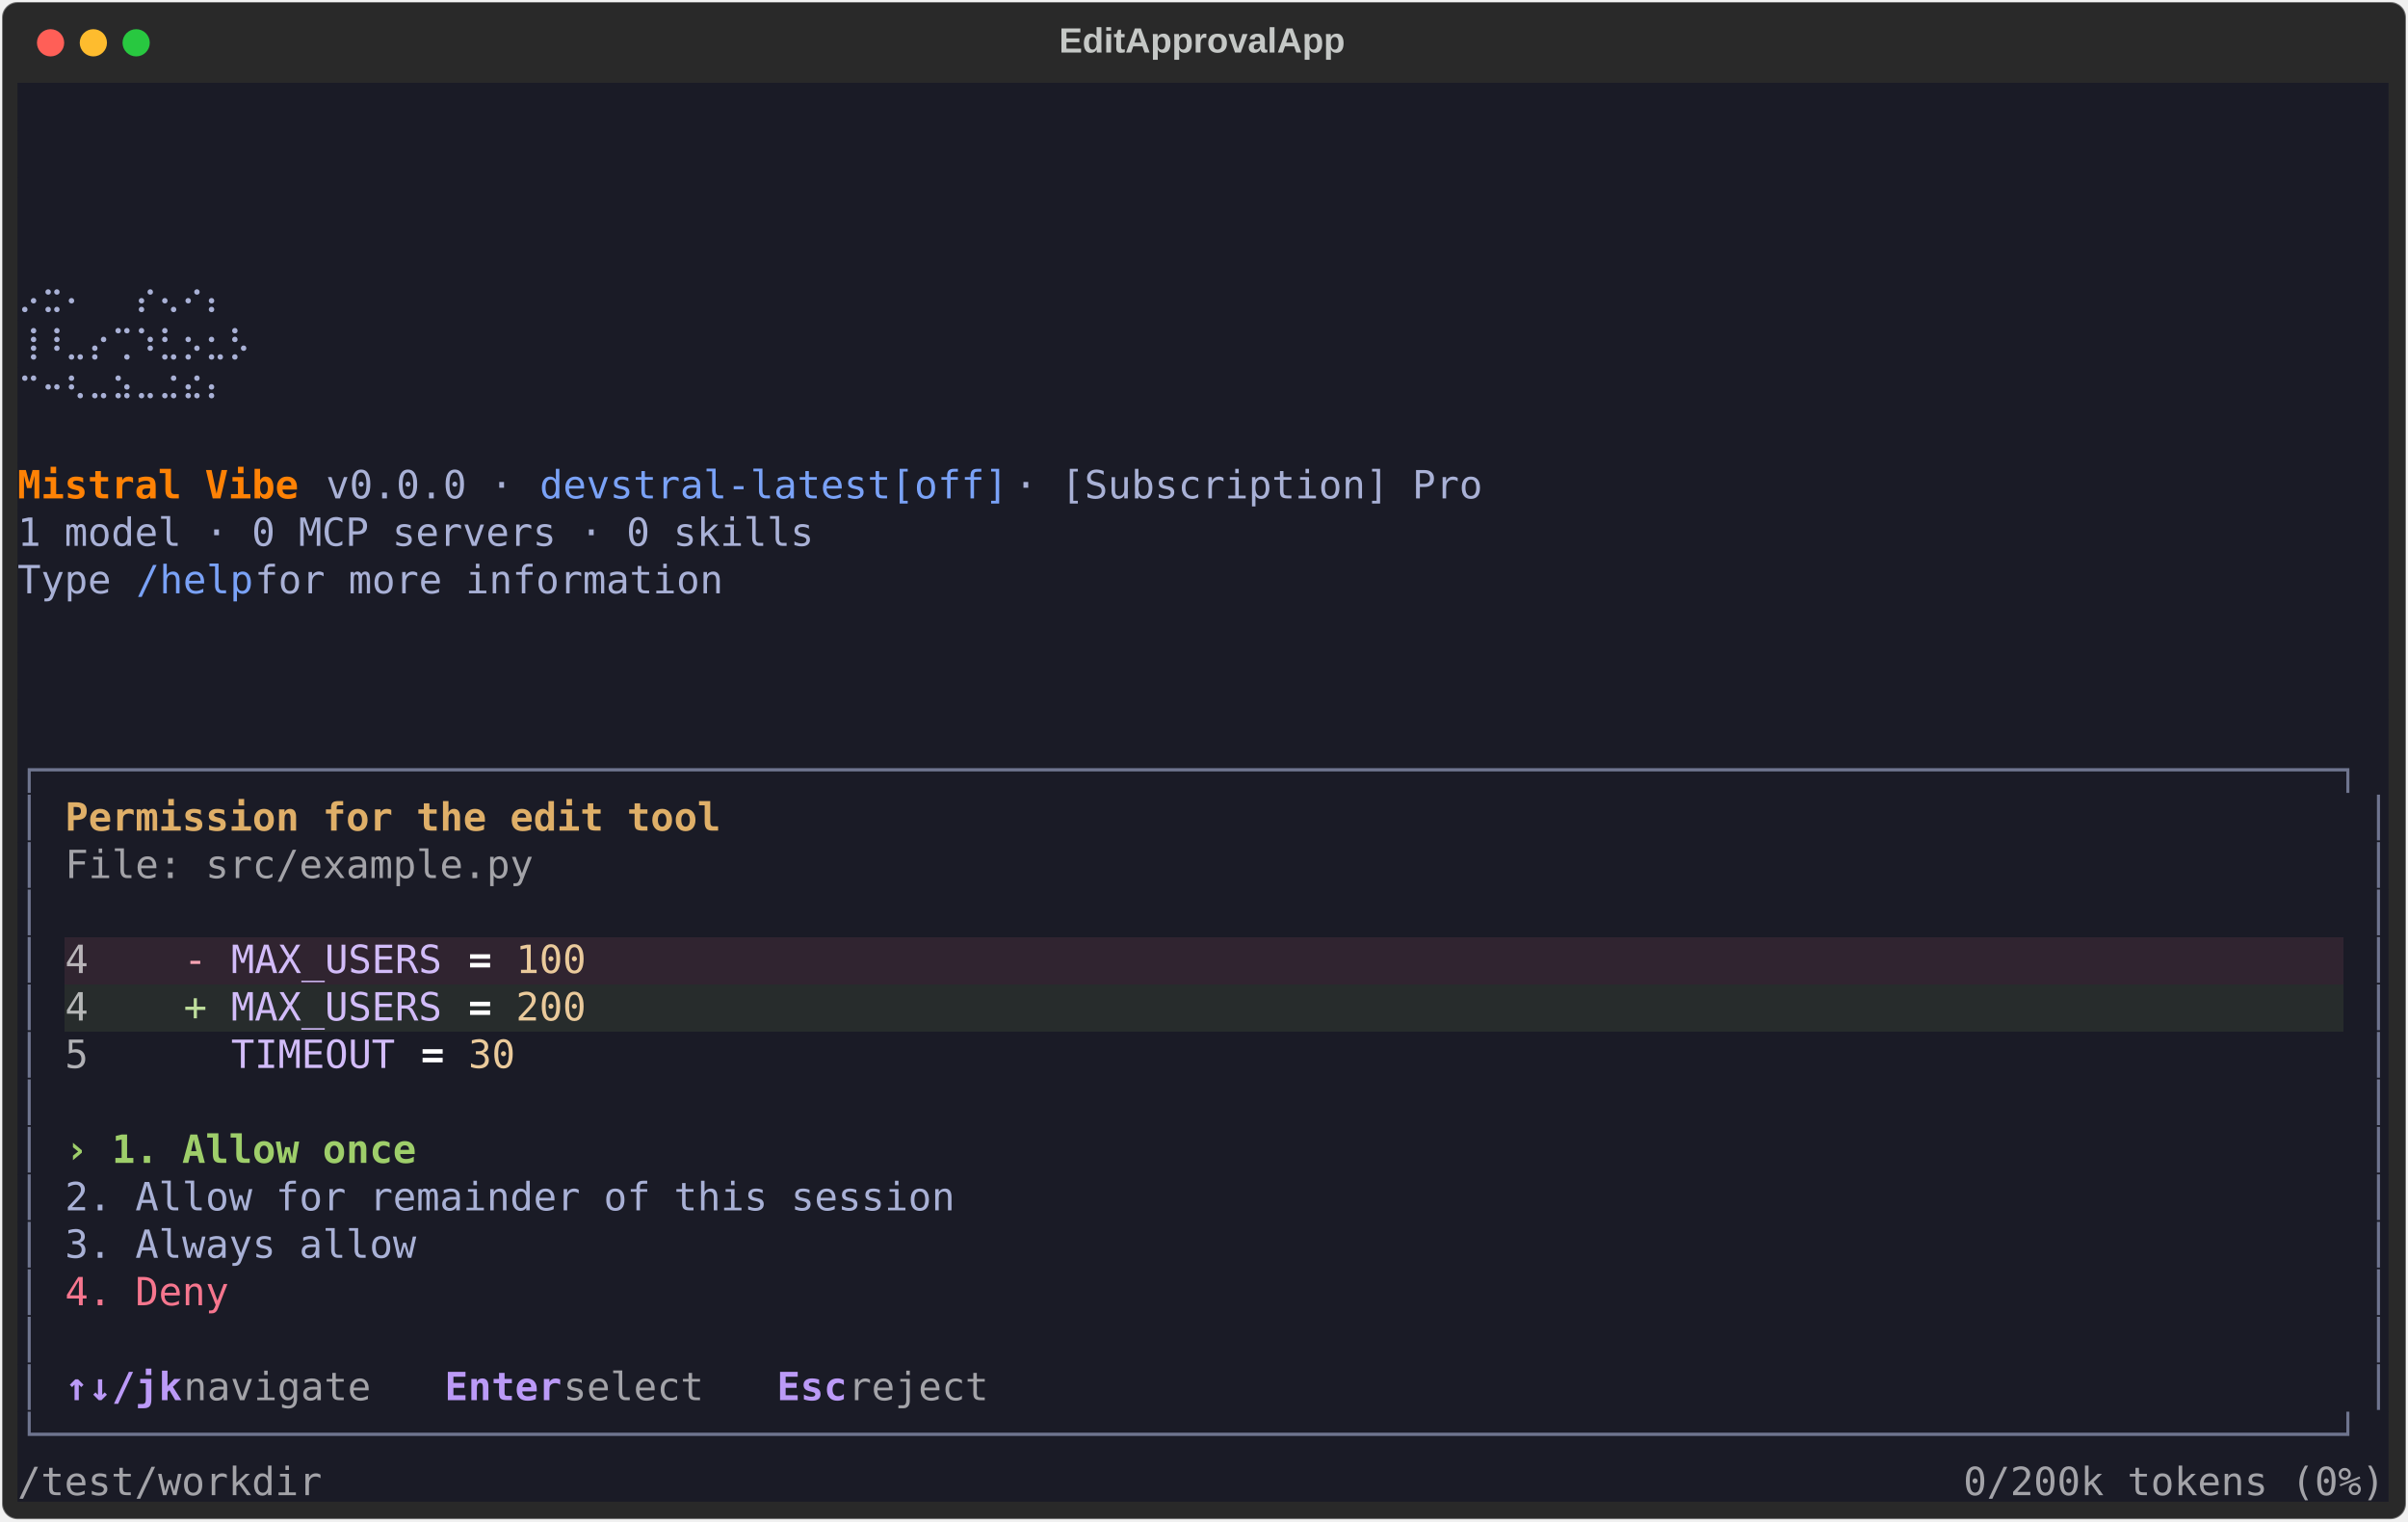
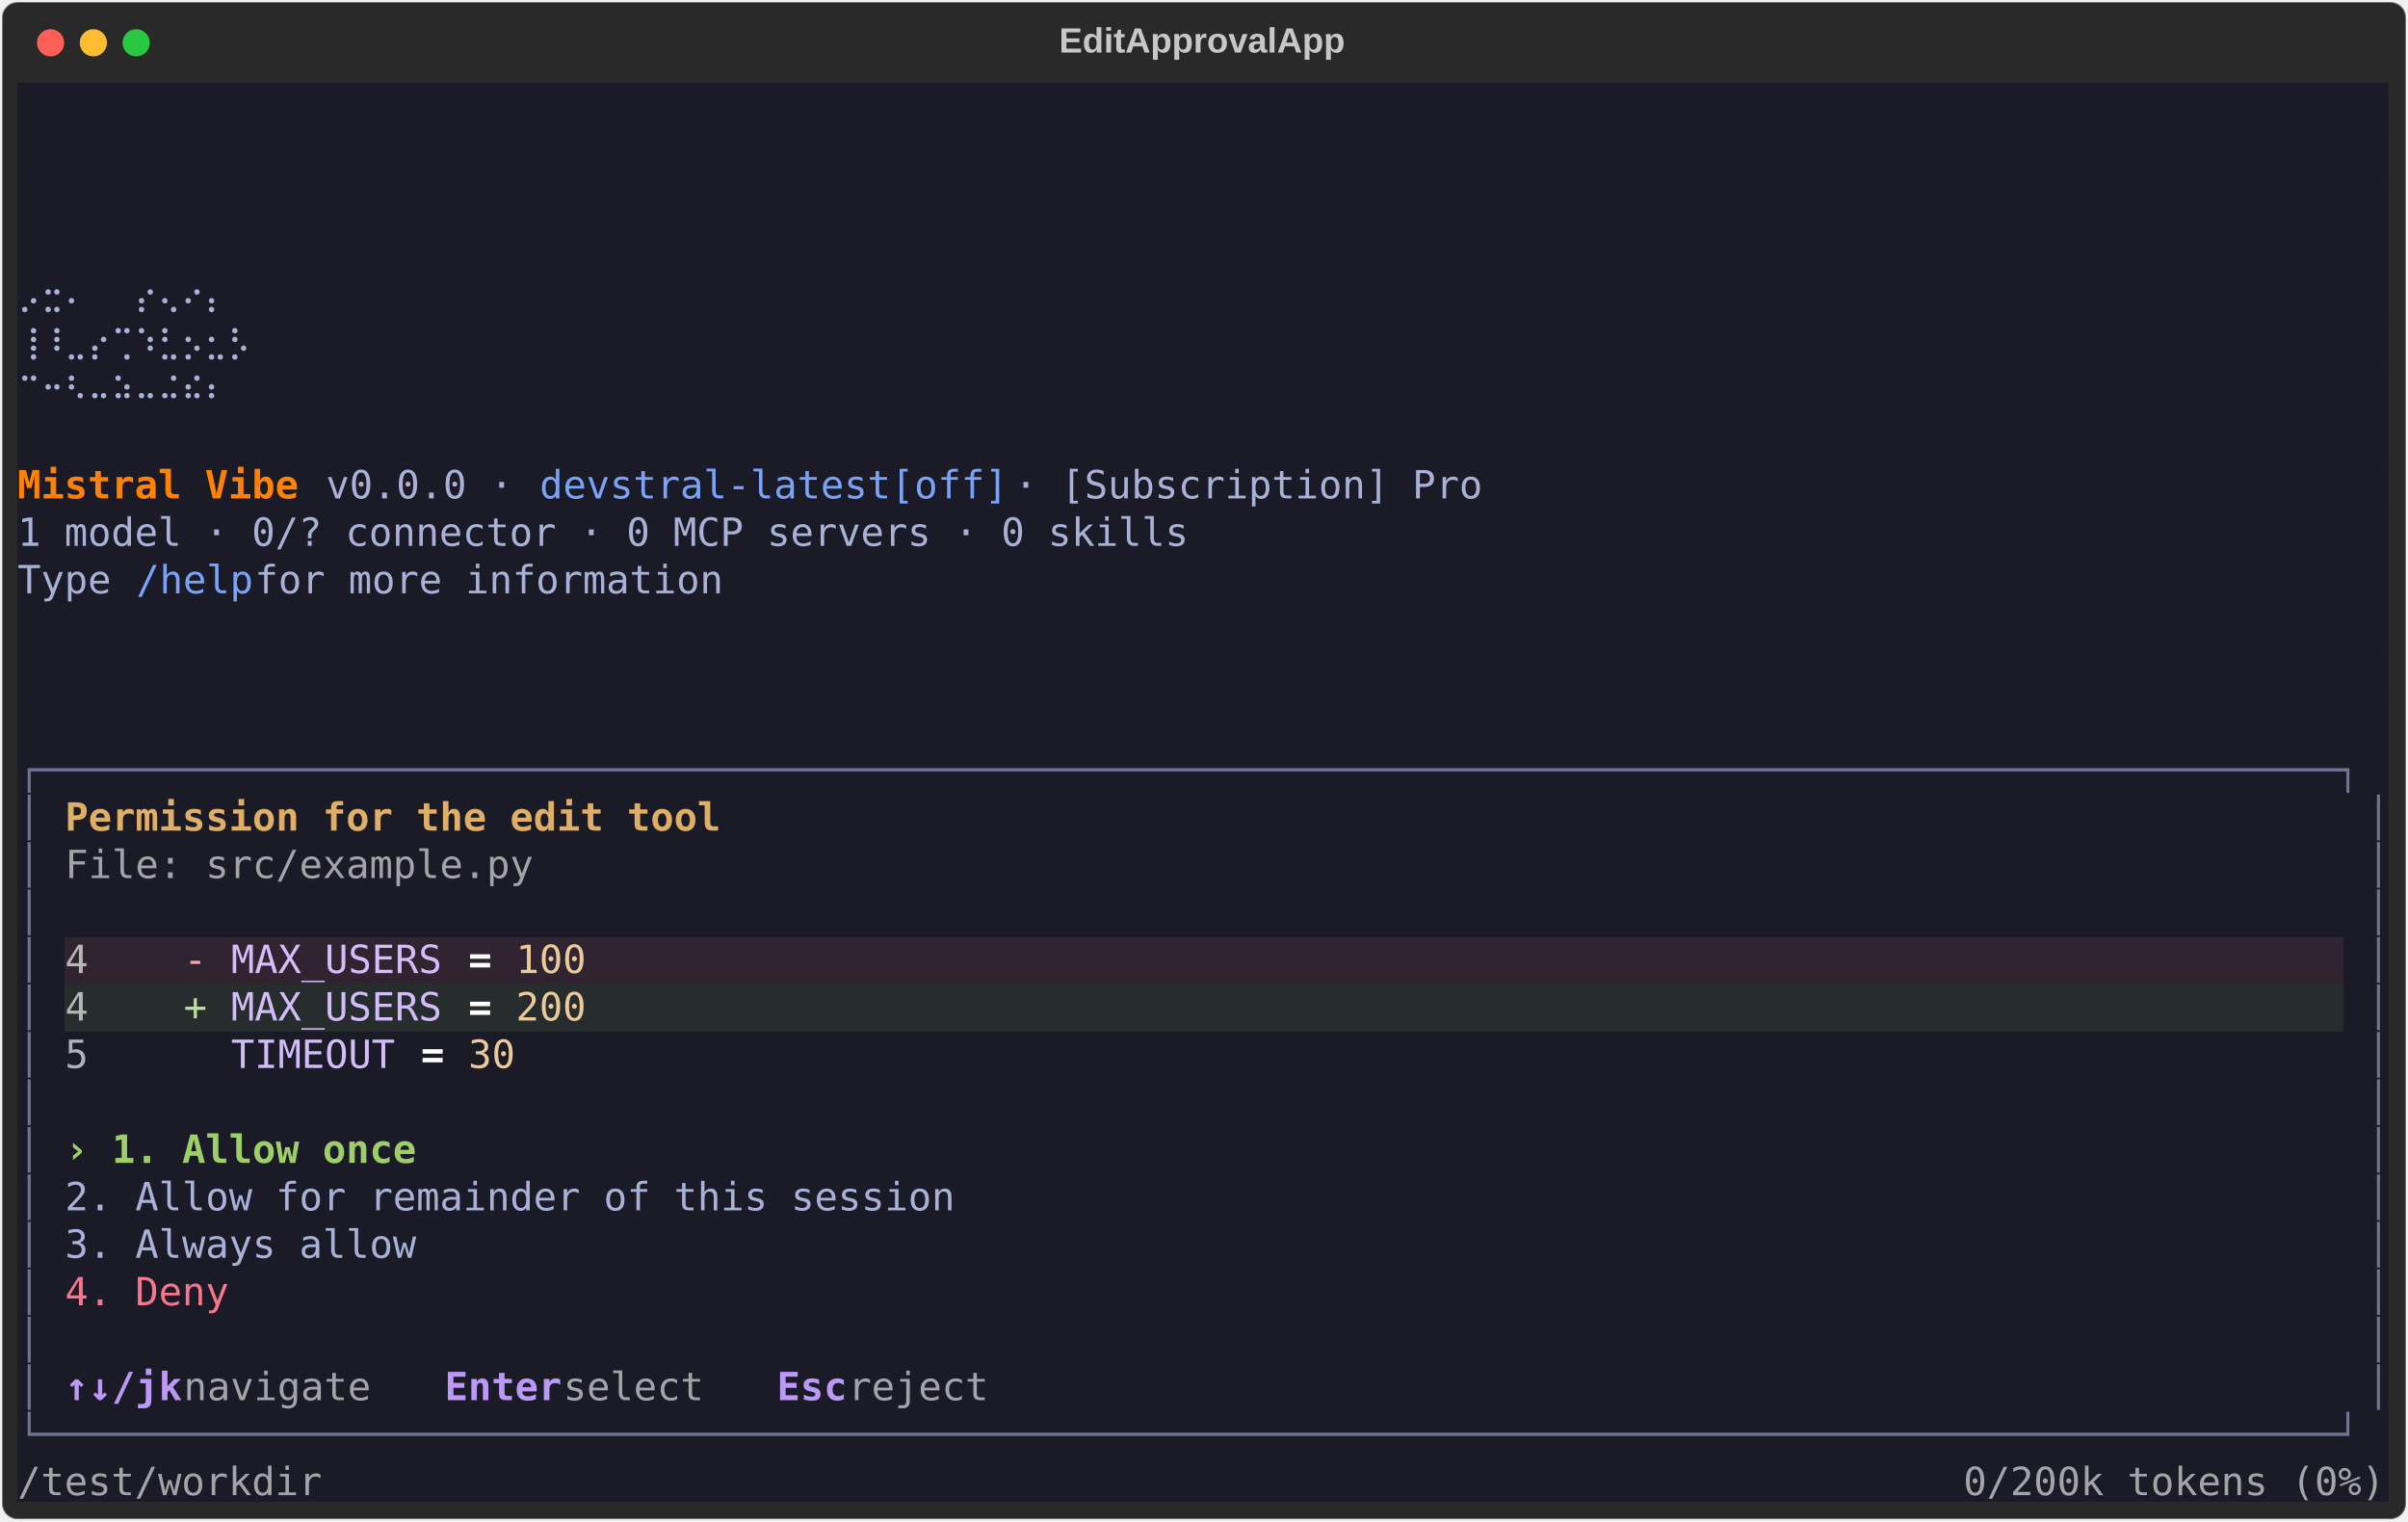
<svg xmlns="http://www.w3.org/2000/svg" class="rich-terminal" viewBox="0 0 1238 782.0">
  <style>

    @font-face {
        font-family: "Fira Code";
        src: local("FiraCode-Regular"),
                url("https://cdnjs.cloudflare.com/ajax/libs/firacode/6.2.0/woff2/FiraCode-Regular.woff2") format("woff2"),
                url("https://cdnjs.cloudflare.com/ajax/libs/firacode/6.2.0/woff/FiraCode-Regular.woff") format("woff");
        font-style: normal;
        font-weight: 400;
    }
    @font-face {
        font-family: "Fira Code";
        src: local("FiraCode-Bold"),
                url("https://cdnjs.cloudflare.com/ajax/libs/firacode/6.2.0/woff2/FiraCode-Bold.woff2") format("woff2"),
                url("https://cdnjs.cloudflare.com/ajax/libs/firacode/6.2.0/woff/FiraCode-Bold.woff") format("woff");
        font-style: bold;
        font-weight: 700;
    }

    .terminal-matrix {
        font-family: Fira Code, monospace;
        font-size: 20px;
        line-height: 24.4px;
        font-variant-east-asian: full-width;
    }

    .terminal-title {
        font-size: 18px;
        font-weight: bold;
        font-family: arial;
    }

    .terminal-r1 { fill: #c5c8c6 }
.terminal-r2 { fill: #a9b1d6 }
.terminal-r3 { fill: #ff8205;font-weight: bold }
.terminal-r4 { fill: #1a1b26 }
.terminal-r5 { fill: #7aa2f7 }
.terminal-r6 { fill: #6f758f }
.terminal-r7 { fill: #dfaf68;font-weight: bold }
.terminal-r8 { fill: #a3a3a8 }
.terminal-r9 { fill: #b8b4b8 }
.terminal-r10 { fill: #f9a4b4 }
.terminal-r11 { fill: #d2bcf9 }
.terminal-r12 { fill: #ffffff }
.terminal-r13 { fill: #ffffff;font-weight: bold }
.terminal-r14 { fill: #eaca9b }
.terminal-r15 { fill: #b5b7b7 }
.terminal-r16 { fill: #bede9c }
.terminal-r17 { fill: #b1b1b5 }
.terminal-r18 { fill: #9ece6a;font-weight: bold }
.terminal-r19 { fill: #f6768e }
.terminal-r20 { fill: #bb9af7;font-weight: bold }
    </style>
  <defs>
    <clipPath id="terminal-clip-terminal">
      <rect x="0" y="0" width="1219.0" height="731.0" />
    </clipPath>
    <clipPath id="terminal-line-0">
      <rect x="0" y="1.5" width="1220" height="24.65" />
    </clipPath>
    <clipPath id="terminal-line-1">
      <rect x="0" y="25.9" width="1220" height="24.65" />
    </clipPath>
    <clipPath id="terminal-line-2">
      <rect x="0" y="50.3" width="1220" height="24.65" />
    </clipPath>
    <clipPath id="terminal-line-3">
      <rect x="0" y="74.7" width="1220" height="24.65" />
    </clipPath>
    <clipPath id="terminal-line-4">
      <rect x="0" y="99.1" width="1220" height="24.65" />
    </clipPath>
    <clipPath id="terminal-line-5">
      <rect x="0" y="123.5" width="1220" height="24.65" />
    </clipPath>
    <clipPath id="terminal-line-6">
      <rect x="0" y="147.9" width="1220" height="24.65" />
    </clipPath>
    <clipPath id="terminal-line-7">
      <rect x="0" y="172.3" width="1220" height="24.65" />
    </clipPath>
    <clipPath id="terminal-line-8">
      <rect x="0" y="196.7" width="1220" height="24.65" />
    </clipPath>
    <clipPath id="terminal-line-9">
      <rect x="0" y="221.1" width="1220" height="24.65" />
    </clipPath>
    <clipPath id="terminal-line-10">
      <rect x="0" y="245.5" width="1220" height="24.65" />
    </clipPath>
    <clipPath id="terminal-line-11">
      <rect x="0" y="269.9" width="1220" height="24.65" />
    </clipPath>
    <clipPath id="terminal-line-12">
      <rect x="0" y="294.3" width="1220" height="24.65" />
    </clipPath>
    <clipPath id="terminal-line-13">
      <rect x="0" y="318.7" width="1220" height="24.65" />
    </clipPath>
    <clipPath id="terminal-line-14">
      <rect x="0" y="343.1" width="1220" height="24.65" />
    </clipPath>
    <clipPath id="terminal-line-15">
      <rect x="0" y="367.5" width="1220" height="24.65" />
    </clipPath>
    <clipPath id="terminal-line-16">
      <rect x="0" y="391.9" width="1220" height="24.65" />
    </clipPath>
    <clipPath id="terminal-line-17">
      <rect x="0" y="416.3" width="1220" height="24.65" />
    </clipPath>
    <clipPath id="terminal-line-18">
      <rect x="0" y="440.7" width="1220" height="24.65" />
    </clipPath>
    <clipPath id="terminal-line-19">
      <rect x="0" y="465.1" width="1220" height="24.65" />
    </clipPath>
    <clipPath id="terminal-line-20">
      <rect x="0" y="489.5" width="1220" height="24.65" />
    </clipPath>
    <clipPath id="terminal-line-21">
      <rect x="0" y="513.9" width="1220" height="24.65" />
    </clipPath>
    <clipPath id="terminal-line-22">
      <rect x="0" y="538.3" width="1220" height="24.65" />
    </clipPath>
    <clipPath id="terminal-line-23">
      <rect x="0" y="562.7" width="1220" height="24.65" />
    </clipPath>
    <clipPath id="terminal-line-24">
      <rect x="0" y="587.1" width="1220" height="24.65" />
    </clipPath>
    <clipPath id="terminal-line-25">
      <rect x="0" y="611.5" width="1220" height="24.65" />
    </clipPath>
    <clipPath id="terminal-line-26">
      <rect x="0" y="635.9" width="1220" height="24.65" />
    </clipPath>
    <clipPath id="terminal-line-27">
      <rect x="0" y="660.3" width="1220" height="24.65" />
    </clipPath>
    <clipPath id="terminal-line-28">
      <rect x="0" y="684.7" width="1220" height="24.65" />
    </clipPath>
  </defs>
  <rect fill="#292929" stroke="rgba(255,255,255,0.35)" stroke-width="1" x="1" y="1" width="1236" height="780" rx="8" />
  <text class="terminal-title" fill="#c5c8c6" text-anchor="middle" x="618" y="27">EditApprovalApp</text>
  <g transform="translate(26,22)">
    <circle cx="0" cy="0" r="7" fill="#ff5f57" />
    <circle cx="22" cy="0" r="7" fill="#febc2e" />
    <circle cx="44" cy="0" r="7" fill="#28c840" />
  </g>
  <g transform="translate(9, 41)" clip-path="url(#terminal-clip-terminal)">
    <rect fill="#1a1b26" x="0" y="1.5" width="1220" height="24.65" shape-rendering="crispEdges" />
    <rect fill="#1a1b26" x="0" y="25.9" width="1220" height="24.65" shape-rendering="crispEdges" />
    <rect fill="#1a1b26" x="0" y="50.3" width="1220" height="24.65" shape-rendering="crispEdges" />
    <rect fill="#1a1b26" x="0" y="74.7" width="1220" height="24.65" shape-rendering="crispEdges" />
    <rect fill="#1a1b26" x="0" y="99.1" width="134.2" height="24.65" shape-rendering="crispEdges" />
    <rect fill="#1a1b26" x="134.2" y="99.1" width="646.6" height="24.65" shape-rendering="crispEdges" />
    <rect fill="#1a1b26" x="780.8" y="99.1" width="439.2" height="24.65" shape-rendering="crispEdges" />
    <rect fill="#1a1b26" x="0" y="123.5" width="134.2" height="24.65" shape-rendering="crispEdges" />
    <rect fill="#1a1b26" x="134.2" y="123.5" width="646.6" height="24.65" shape-rendering="crispEdges" />
    <rect fill="#1a1b26" x="780.8" y="123.5" width="439.2" height="24.65" shape-rendering="crispEdges" />
    <rect fill="#1a1b26" x="0" y="147.9" width="134.2" height="24.65" shape-rendering="crispEdges" />
    <rect fill="#1a1b26" x="134.2" y="147.9" width="646.6" height="24.65" shape-rendering="crispEdges" />
    <rect fill="#1a1b26" x="780.8" y="147.9" width="439.2" height="24.65" shape-rendering="crispEdges" />
    <rect fill="#1a1b26" x="0" y="172.3" width="780.8" height="24.65" shape-rendering="crispEdges" />
    <rect fill="#1a1b26" x="780.8" y="172.3" width="439.2" height="24.65" shape-rendering="crispEdges" />
    <rect fill="#1a1b26" x="0" y="196.7" width="146.4" height="24.65" shape-rendering="crispEdges" />
    <rect fill="#1a1b26" x="146.4" y="196.7" width="12.2" height="24.65" shape-rendering="crispEdges" />
    <rect fill="#1a1b26" x="158.6" y="196.7" width="109.8" height="24.65" shape-rendering="crispEdges" />
    <rect fill="#1a1b26" x="268.4" y="196.7" width="244" height="24.65" shape-rendering="crispEdges" />
    <rect fill="#1a1b26" x="512.4" y="196.7" width="256.2" height="24.65" shape-rendering="crispEdges" />
    <rect fill="#1a1b26" x="768.6" y="196.7" width="12.2" height="24.65" shape-rendering="crispEdges" />
    <rect fill="#1a1b26" x="780.8" y="196.7" width="439.2" height="24.65" shape-rendering="crispEdges" />
-     <rect fill="#1a1b26" x="0" y="221.1" width="414.8" height="24.65" shape-rendering="crispEdges" />
-     <rect fill="#1a1b26" x="414.8" y="221.1" width="366" height="24.65" shape-rendering="crispEdges" />
+     <rect fill="#1a1b26" x="0" y="221.1" width="610" height="24.65" shape-rendering="crispEdges" />
+     <rect fill="#1a1b26" x="610" y="221.1" width="170.8" height="24.65" shape-rendering="crispEdges" />
    <rect fill="#1a1b26" x="780.8" y="221.1" width="439.2" height="24.65" shape-rendering="crispEdges" />
    <rect fill="#1a1b26" x="0" y="245.5" width="61" height="24.65" shape-rendering="crispEdges" />
    <rect fill="#1a1b26" x="61" y="245.5" width="61" height="24.65" shape-rendering="crispEdges" />
    <rect fill="#1a1b26" x="122" y="245.5" width="256.2" height="24.65" shape-rendering="crispEdges" />
    <rect fill="#1a1b26" x="378.2" y="245.5" width="402.6" height="24.65" shape-rendering="crispEdges" />
    <rect fill="#1a1b26" x="780.8" y="245.5" width="439.2" height="24.65" shape-rendering="crispEdges" />
    <rect fill="#1a1b26" x="0" y="269.9" width="1220" height="24.65" shape-rendering="crispEdges" />
    <rect fill="#1a1b26" x="0" y="294.3" width="1220" height="24.65" shape-rendering="crispEdges" />
    <rect fill="#1a1b26" x="0" y="318.7" width="0" height="24.65" shape-rendering="crispEdges" />
    <rect fill="#1a1b26" x="0" y="318.7" width="1220" height="24.65" shape-rendering="crispEdges" />
    <rect fill="#1a1b26" x="0" y="343.1" width="1220" height="24.65" shape-rendering="crispEdges" />
    <rect fill="#1a1b26" x="0" y="367.5" width="12.2" height="24.65" shape-rendering="crispEdges" />
    <rect fill="#1a1b26" x="12.2" y="367.5" width="12.2" height="24.65" shape-rendering="crispEdges" />
    <rect fill="#1a1b26" x="24.4" y="367.5" width="341.6" height="24.65" shape-rendering="crispEdges" />
    <rect fill="#1a1b26" x="366" y="367.5" width="841.8" height="24.65" shape-rendering="crispEdges" />
    <rect fill="#1a1b26" x="1207.8" y="367.5" width="12.2" height="24.65" shape-rendering="crispEdges" />
    <rect fill="#1a1b26" x="0" y="391.9" width="12.2" height="24.65" shape-rendering="crispEdges" />
    <rect fill="#1a1b26" x="12.2" y="391.9" width="12.2" height="24.65" shape-rendering="crispEdges" />
    <rect fill="#1a1b26" x="24.4" y="391.9" width="244" height="24.65" shape-rendering="crispEdges" />
    <rect fill="#1a1b26" x="268.4" y="391.9" width="939.4" height="24.65" shape-rendering="crispEdges" />
    <rect fill="#1a1b26" x="1207.8" y="391.9" width="12.2" height="24.65" shape-rendering="crispEdges" />
    <rect fill="#1a1b26" x="0" y="416.3" width="12.2" height="24.65" shape-rendering="crispEdges" />
    <rect fill="#1a1b26" x="12.2" y="416.3" width="12.2" height="24.65" shape-rendering="crispEdges" />
    <rect fill="#1a1b26" x="24.4" y="416.3" width="0" height="24.65" shape-rendering="crispEdges" />
    <rect fill="#1a1b26" x="24.4" y="416.3" width="1183.4" height="24.65" shape-rendering="crispEdges" />
    <rect fill="#1a1b26" x="1207.8" y="416.3" width="12.2" height="24.65" shape-rendering="crispEdges" />
    <rect fill="#1a1b26" x="0" y="440.7" width="12.2" height="24.65" shape-rendering="crispEdges" />
    <rect fill="#1a1b26" x="12.2" y="440.7" width="12.2" height="24.65" shape-rendering="crispEdges" />
    <rect fill="#302430" x="24.4" y="440.7" width="61" height="24.65" shape-rendering="crispEdges" />
    <rect fill="#302430" x="85.4" y="440.7" width="24.4" height="24.65" shape-rendering="crispEdges" />
    <rect fill="#302430" x="109.8" y="440.7" width="109.8" height="24.65" shape-rendering="crispEdges" />
    <rect fill="#302430" x="219.6" y="440.7" width="12.2" height="24.65" shape-rendering="crispEdges" />
    <rect fill="#302430" x="231.8" y="440.7" width="12.2" height="24.65" shape-rendering="crispEdges" />
    <rect fill="#302430" x="244" y="440.7" width="12.2" height="24.65" shape-rendering="crispEdges" />
    <rect fill="#302430" x="256.2" y="440.7" width="36.6" height="24.65" shape-rendering="crispEdges" />
    <rect fill="#302430" x="292.8" y="440.7" width="902.8" height="24.65" shape-rendering="crispEdges" />
    <rect fill="#1a1b26" x="1195.6" y="440.7" width="12.2" height="24.65" shape-rendering="crispEdges" />
    <rect fill="#1a1b26" x="1207.8" y="440.7" width="12.2" height="24.65" shape-rendering="crispEdges" />
    <rect fill="#1a1b26" x="0" y="465.1" width="12.2" height="24.65" shape-rendering="crispEdges" />
    <rect fill="#1a1b26" x="12.2" y="465.1" width="12.2" height="24.65" shape-rendering="crispEdges" />
    <rect fill="#272c2c" x="24.4" y="465.1" width="61" height="24.65" shape-rendering="crispEdges" />
    <rect fill="#272c2c" x="85.4" y="465.1" width="24.4" height="24.65" shape-rendering="crispEdges" />
    <rect fill="#272c2c" x="109.8" y="465.1" width="109.8" height="24.65" shape-rendering="crispEdges" />
    <rect fill="#272c2c" x="219.6" y="465.1" width="12.2" height="24.65" shape-rendering="crispEdges" />
    <rect fill="#272c2c" x="231.8" y="465.1" width="12.2" height="24.65" shape-rendering="crispEdges" />
    <rect fill="#272c2c" x="244" y="465.1" width="12.2" height="24.65" shape-rendering="crispEdges" />
    <rect fill="#272c2c" x="256.2" y="465.1" width="36.6" height="24.65" shape-rendering="crispEdges" />
    <rect fill="#272c2c" x="292.8" y="465.1" width="902.8" height="24.65" shape-rendering="crispEdges" />
    <rect fill="#1a1b26" x="1195.6" y="465.1" width="12.2" height="24.65" shape-rendering="crispEdges" />
    <rect fill="#1a1b26" x="1207.8" y="465.1" width="12.2" height="24.65" shape-rendering="crispEdges" />
    <rect fill="#1a1b26" x="0" y="489.5" width="12.2" height="24.65" shape-rendering="crispEdges" />
    <rect fill="#1a1b26" x="12.2" y="489.5" width="12.2" height="24.65" shape-rendering="crispEdges" />
    <rect fill="#1a1b26" x="24.4" y="489.5" width="61" height="24.65" shape-rendering="crispEdges" />
    <rect fill="#1a1b26" x="85.4" y="489.5" width="24.4" height="24.65" shape-rendering="crispEdges" />
    <rect fill="#1a1b26" x="109.8" y="489.5" width="85.4" height="24.65" shape-rendering="crispEdges" />
    <rect fill="#1a1b26" x="195.2" y="489.5" width="12.2" height="24.65" shape-rendering="crispEdges" />
    <rect fill="#1a1b26" x="207.4" y="489.5" width="12.2" height="24.65" shape-rendering="crispEdges" />
    <rect fill="#1a1b26" x="219.6" y="489.5" width="12.2" height="24.65" shape-rendering="crispEdges" />
    <rect fill="#1a1b26" x="231.8" y="489.5" width="24.4" height="24.65" shape-rendering="crispEdges" />
    <rect fill="#1a1b26" x="256.2" y="489.5" width="939.4" height="24.65" shape-rendering="crispEdges" />
    <rect fill="#1a1b26" x="1195.6" y="489.5" width="12.2" height="24.65" shape-rendering="crispEdges" />
    <rect fill="#1a1b26" x="1207.8" y="489.5" width="12.2" height="24.65" shape-rendering="crispEdges" />
    <rect fill="#1a1b26" x="0" y="513.9" width="12.2" height="24.65" shape-rendering="crispEdges" />
    <rect fill="#1a1b26" x="12.2" y="513.9" width="12.2" height="24.65" shape-rendering="crispEdges" />
    <rect fill="#1a1b26" x="24.4" y="513.9" width="0" height="24.65" shape-rendering="crispEdges" />
    <rect fill="#1a1b26" x="24.4" y="513.9" width="1183.4" height="24.65" shape-rendering="crispEdges" />
    <rect fill="#1a1b26" x="1207.8" y="513.9" width="12.2" height="24.65" shape-rendering="crispEdges" />
    <rect fill="#1a1b26" x="0" y="538.3" width="12.2" height="24.65" shape-rendering="crispEdges" />
    <rect fill="#1a1b26" x="12.2" y="538.3" width="12.2" height="24.65" shape-rendering="crispEdges" />
    <rect fill="#1a1b26" x="24.4" y="538.3" width="183" height="24.65" shape-rendering="crispEdges" />
    <rect fill="#1a1b26" x="207.4" y="538.3" width="1000.4" height="24.65" shape-rendering="crispEdges" />
    <rect fill="#1a1b26" x="1207.8" y="538.3" width="12.2" height="24.65" shape-rendering="crispEdges" />
    <rect fill="#1a1b26" x="0" y="562.7" width="12.2" height="24.65" shape-rendering="crispEdges" />
    <rect fill="#1a1b26" x="12.2" y="562.7" width="12.2" height="24.65" shape-rendering="crispEdges" />
    <rect fill="#1a1b26" x="24.4" y="562.7" width="488" height="24.65" shape-rendering="crispEdges" />
    <rect fill="#1a1b26" x="512.4" y="562.7" width="695.4" height="24.65" shape-rendering="crispEdges" />
    <rect fill="#1a1b26" x="1207.8" y="562.7" width="12.2" height="24.65" shape-rendering="crispEdges" />
    <rect fill="#1a1b26" x="0" y="587.1" width="12.2" height="24.65" shape-rendering="crispEdges" />
    <rect fill="#1a1b26" x="12.2" y="587.1" width="12.2" height="24.65" shape-rendering="crispEdges" />
    <rect fill="#1a1b26" x="24.4" y="587.1" width="207.4" height="24.65" shape-rendering="crispEdges" />
    <rect fill="#1a1b26" x="231.8" y="587.1" width="976" height="24.65" shape-rendering="crispEdges" />
    <rect fill="#1a1b26" x="1207.8" y="587.1" width="12.2" height="24.65" shape-rendering="crispEdges" />
    <rect fill="#1a1b26" x="0" y="611.5" width="12.2" height="24.65" shape-rendering="crispEdges" />
    <rect fill="#1a1b26" x="12.2" y="611.5" width="12.2" height="24.65" shape-rendering="crispEdges" />
    <rect fill="#1a1b26" x="24.4" y="611.5" width="109.8" height="24.65" shape-rendering="crispEdges" />
    <rect fill="#1a1b26" x="134.2" y="611.5" width="1073.6" height="24.65" shape-rendering="crispEdges" />
    <rect fill="#1a1b26" x="1207.8" y="611.5" width="12.2" height="24.65" shape-rendering="crispEdges" />
    <rect fill="#1a1b26" x="0" y="635.9" width="12.2" height="24.65" shape-rendering="crispEdges" />
    <rect fill="#1a1b26" x="12.2" y="635.9" width="1195.6" height="24.65" shape-rendering="crispEdges" />
    <rect fill="#1a1b26" x="1207.8" y="635.9" width="12.2" height="24.65" shape-rendering="crispEdges" />
    <rect fill="#1a1b26" x="0" y="660.3" width="12.2" height="24.65" shape-rendering="crispEdges" />
    <rect fill="#1a1b26" x="12.2" y="660.3" width="12.2" height="24.65" shape-rendering="crispEdges" />
    <rect fill="#1a1b26" x="24.4" y="660.3" width="61" height="24.65" shape-rendering="crispEdges" />
    <rect fill="#1a1b26" x="85.4" y="660.3" width="134.2" height="24.65" shape-rendering="crispEdges" />
    <rect fill="#1a1b26" x="219.6" y="660.3" width="61" height="24.65" shape-rendering="crispEdges" />
    <rect fill="#1a1b26" x="280.6" y="660.3" width="109.8" height="24.65" shape-rendering="crispEdges" />
    <rect fill="#1a1b26" x="390.4" y="660.3" width="36.6" height="24.65" shape-rendering="crispEdges" />
    <rect fill="#1a1b26" x="427" y="660.3" width="85.4" height="24.65" shape-rendering="crispEdges" />
    <rect fill="#1a1b26" x="512.4" y="660.3" width="695.4" height="24.65" shape-rendering="crispEdges" />
    <rect fill="#1a1b26" x="1207.8" y="660.3" width="12.2" height="24.65" shape-rendering="crispEdges" />
    <rect fill="#1a1b26" x="0" y="684.7" width="1220" height="24.65" shape-rendering="crispEdges" />
    <rect fill="#1a1b26" x="0" y="709.1" width="158.6" height="24.65" shape-rendering="crispEdges" />
    <rect fill="#1a1b26" x="158.6" y="709.1" width="0" height="24.65" shape-rendering="crispEdges" />
    <rect fill="#1a1b26" x="158.6" y="709.1" width="841.8" height="24.65" shape-rendering="crispEdges" />
    <rect fill="#1a1b26" x="1000.4" y="709.1" width="219.6" height="24.65" shape-rendering="crispEdges" />
    <g class="terminal-matrix">
      <text class="terminal-r1" x="1220" y="20" textLength="12.2" clip-path="url(#terminal-line-0)">
</text>
      <text class="terminal-r1" x="1220" y="44.4" textLength="12.2" clip-path="url(#terminal-line-1)">
</text>
      <text class="terminal-r1" x="1220" y="68.8" textLength="12.2" clip-path="url(#terminal-line-2)">
</text>
      <text class="terminal-r1" x="1220" y="93.2" textLength="12.2" clip-path="url(#terminal-line-3)">
</text>
      <text class="terminal-r2" x="0" y="117.6" textLength="134.2" clip-path="url(#terminal-line-4)">  ⡠⣒⠄  ⡔⢄⠔⡄</text>
      <text class="terminal-r1" x="1220" y="117.6" textLength="12.2" clip-path="url(#terminal-line-4)">
</text>
      <text class="terminal-r2" x="0" y="142" textLength="134.2" clip-path="url(#terminal-line-5)"> ⢸⠸⣀⡔⢉⠱⣃⡢⣂⡣</text>
      <text class="terminal-r1" x="1220" y="142" textLength="12.2" clip-path="url(#terminal-line-5)">
</text>
      <text class="terminal-r2" x="0" y="166.4" textLength="134.2" clip-path="url(#terminal-line-6)">  ⠉⠒⠣⠤⠵⠤⠬⠮⠆</text>
      <text class="terminal-r1" x="1220" y="166.4" textLength="12.2" clip-path="url(#terminal-line-6)">
</text>
      <text class="terminal-r1" x="1220" y="190.8" textLength="12.2" clip-path="url(#terminal-line-7)">
</text>
      <text class="terminal-r3" x="0" y="215.2" textLength="146.4" clip-path="url(#terminal-line-8)">Mistral Vibe</text>
      <text class="terminal-r2" x="158.6" y="215.2" textLength="109.8" clip-path="url(#terminal-line-8)">v0.0.0 · </text>
      <text class="terminal-r5" x="268.4" y="215.2" textLength="244" clip-path="url(#terminal-line-8)">devstral-latest[off]</text>
      <text class="terminal-r2" x="512.4" y="215.2" textLength="256.2" clip-path="url(#terminal-line-8)"> · [Subscription] Pro</text>
      <text class="terminal-r1" x="1220" y="215.2" textLength="12.2" clip-path="url(#terminal-line-8)">
</text>
-       <text class="terminal-r2" x="0" y="239.6" textLength="414.8" clip-path="url(#terminal-line-9)">1 model · 0 MCP servers · 0 skills</text>
+       <text class="terminal-r2" x="0" y="239.6" textLength="610" clip-path="url(#terminal-line-9)">1 model · 0/? connector · 0 MCP servers · 0 skills</text>
      <text class="terminal-r1" x="1220" y="239.6" textLength="12.2" clip-path="url(#terminal-line-9)">
</text>
      <text class="terminal-r2" x="0" y="264" textLength="61" clip-path="url(#terminal-line-10)">Type </text>
      <text class="terminal-r5" x="61" y="264" textLength="61" clip-path="url(#terminal-line-10)">/help</text>
      <text class="terminal-r2" x="122" y="264" textLength="256.2" clip-path="url(#terminal-line-10)"> for more information</text>
      <text class="terminal-r1" x="1220" y="264" textLength="12.2" clip-path="url(#terminal-line-10)">
</text>
      <text class="terminal-r1" x="1220" y="288.4" textLength="12.2" clip-path="url(#terminal-line-11)">
</text>
      <text class="terminal-r1" x="1220" y="312.8" textLength="12.2" clip-path="url(#terminal-line-12)">
</text>
      <text class="terminal-r1" x="1220" y="337.2" textLength="12.2" clip-path="url(#terminal-line-13)">
</text>
      <text class="terminal-r6" x="0" y="361.6" textLength="1220" clip-path="url(#terminal-line-14)">┌──────────────────────────────────────────────────────────────────────────────────────────────────┐</text>
      <text class="terminal-r1" x="1220" y="361.6" textLength="12.2" clip-path="url(#terminal-line-14)">
</text>
      <text class="terminal-r6" x="0" y="386" textLength="12.2" clip-path="url(#terminal-line-15)">│</text>
      <text class="terminal-r7" x="24.4" y="386" textLength="341.6" clip-path="url(#terminal-line-15)">Permission for the edit tool</text>
      <text class="terminal-r6" x="1207.8" y="386" textLength="12.2" clip-path="url(#terminal-line-15)">│</text>
      <text class="terminal-r1" x="1220" y="386" textLength="12.2" clip-path="url(#terminal-line-15)">
</text>
      <text class="terminal-r6" x="0" y="410.4" textLength="12.2" clip-path="url(#terminal-line-16)">│</text>
      <text class="terminal-r8" x="24.4" y="410.4" textLength="244" clip-path="url(#terminal-line-16)">File: src/example.py</text>
      <text class="terminal-r6" x="1207.8" y="410.4" textLength="12.2" clip-path="url(#terminal-line-16)">│</text>
      <text class="terminal-r1" x="1220" y="410.4" textLength="12.2" clip-path="url(#terminal-line-16)">
</text>
      <text class="terminal-r6" x="0" y="434.8" textLength="12.2" clip-path="url(#terminal-line-17)">│</text>
      <text class="terminal-r6" x="1207.8" y="434.8" textLength="12.2" clip-path="url(#terminal-line-17)">│</text>
      <text class="terminal-r1" x="1220" y="434.8" textLength="12.2" clip-path="url(#terminal-line-17)">
</text>
      <text class="terminal-r6" x="0" y="459.2" textLength="12.2" clip-path="url(#terminal-line-18)">│</text>
      <text class="terminal-r9" x="24.4" y="459.2" textLength="61" clip-path="url(#terminal-line-18)">   4 </text>
      <text class="terminal-r10" x="85.4" y="459.2" textLength="24.4" clip-path="url(#terminal-line-18)">- </text>
      <text class="terminal-r11" x="109.8" y="459.2" textLength="109.8" clip-path="url(#terminal-line-18)">MAX_USERS</text>
      <text class="terminal-r13" x="231.8" y="459.2" textLength="12.2" clip-path="url(#terminal-line-18)">=</text>
      <text class="terminal-r14" x="256.2" y="459.2" textLength="36.6" clip-path="url(#terminal-line-18)">100</text>
      <text class="terminal-r6" x="1207.8" y="459.2" textLength="12.2" clip-path="url(#terminal-line-18)">│</text>
      <text class="terminal-r1" x="1220" y="459.2" textLength="12.2" clip-path="url(#terminal-line-18)">
</text>
      <text class="terminal-r6" x="0" y="483.6" textLength="12.2" clip-path="url(#terminal-line-19)">│</text>
      <text class="terminal-r15" x="24.4" y="483.6" textLength="61" clip-path="url(#terminal-line-19)">   4 </text>
      <text class="terminal-r16" x="85.4" y="483.6" textLength="24.4" clip-path="url(#terminal-line-19)">+ </text>
      <text class="terminal-r11" x="109.8" y="483.6" textLength="109.8" clip-path="url(#terminal-line-19)">MAX_USERS</text>
      <text class="terminal-r13" x="231.8" y="483.6" textLength="12.2" clip-path="url(#terminal-line-19)">=</text>
      <text class="terminal-r14" x="256.2" y="483.6" textLength="36.6" clip-path="url(#terminal-line-19)">200</text>
      <text class="terminal-r6" x="1207.8" y="483.6" textLength="12.2" clip-path="url(#terminal-line-19)">│</text>
      <text class="terminal-r1" x="1220" y="483.6" textLength="12.2" clip-path="url(#terminal-line-19)">
</text>
      <text class="terminal-r6" x="0" y="508" textLength="12.2" clip-path="url(#terminal-line-20)">│</text>
      <text class="terminal-r17" x="24.4" y="508" textLength="61" clip-path="url(#terminal-line-20)">   5 </text>
      <text class="terminal-r11" x="109.8" y="508" textLength="85.4" clip-path="url(#terminal-line-20)">TIMEOUT</text>
      <text class="terminal-r13" x="207.4" y="508" textLength="12.2" clip-path="url(#terminal-line-20)">=</text>
      <text class="terminal-r14" x="231.8" y="508" textLength="24.4" clip-path="url(#terminal-line-20)">30</text>
      <text class="terminal-r6" x="1207.8" y="508" textLength="12.2" clip-path="url(#terminal-line-20)">│</text>
      <text class="terminal-r1" x="1220" y="508" textLength="12.2" clip-path="url(#terminal-line-20)">
</text>
      <text class="terminal-r6" x="0" y="532.4" textLength="12.2" clip-path="url(#terminal-line-21)">│</text>
      <text class="terminal-r6" x="1207.8" y="532.4" textLength="12.2" clip-path="url(#terminal-line-21)">│</text>
      <text class="terminal-r1" x="1220" y="532.4" textLength="12.2" clip-path="url(#terminal-line-21)">
</text>
      <text class="terminal-r6" x="0" y="556.8" textLength="12.2" clip-path="url(#terminal-line-22)">│</text>
      <text class="terminal-r18" x="24.4" y="556.8" textLength="183" clip-path="url(#terminal-line-22)">› 1. Allow once</text>
      <text class="terminal-r6" x="1207.8" y="556.8" textLength="12.2" clip-path="url(#terminal-line-22)">│</text>
      <text class="terminal-r1" x="1220" y="556.8" textLength="12.2" clip-path="url(#terminal-line-22)">
</text>
      <text class="terminal-r6" x="0" y="581.2" textLength="12.2" clip-path="url(#terminal-line-23)">│</text>
      <text class="terminal-r2" x="24.4" y="581.2" textLength="488" clip-path="url(#terminal-line-23)">  2. Allow for remainder of this session</text>
      <text class="terminal-r6" x="1207.8" y="581.2" textLength="12.2" clip-path="url(#terminal-line-23)">│</text>
      <text class="terminal-r1" x="1220" y="581.2" textLength="12.2" clip-path="url(#terminal-line-23)">
</text>
      <text class="terminal-r6" x="0" y="605.6" textLength="12.2" clip-path="url(#terminal-line-24)">│</text>
      <text class="terminal-r2" x="24.4" y="605.6" textLength="207.4" clip-path="url(#terminal-line-24)">  3. Always allow</text>
      <text class="terminal-r6" x="1207.8" y="605.6" textLength="12.2" clip-path="url(#terminal-line-24)">│</text>
      <text class="terminal-r1" x="1220" y="605.6" textLength="12.2" clip-path="url(#terminal-line-24)">
</text>
      <text class="terminal-r6" x="0" y="630" textLength="12.2" clip-path="url(#terminal-line-25)">│</text>
      <text class="terminal-r19" x="24.4" y="630" textLength="109.8" clip-path="url(#terminal-line-25)">  4. Deny</text>
      <text class="terminal-r6" x="1207.8" y="630" textLength="12.2" clip-path="url(#terminal-line-25)">│</text>
      <text class="terminal-r1" x="1220" y="630" textLength="12.2" clip-path="url(#terminal-line-25)">
</text>
      <text class="terminal-r6" x="0" y="654.4" textLength="12.2" clip-path="url(#terminal-line-26)">│</text>
      <text class="terminal-r6" x="1207.8" y="654.4" textLength="12.2" clip-path="url(#terminal-line-26)">│</text>
      <text class="terminal-r1" x="1220" y="654.4" textLength="12.2" clip-path="url(#terminal-line-26)">
</text>
      <text class="terminal-r6" x="0" y="678.8" textLength="12.2" clip-path="url(#terminal-line-27)">│</text>
      <text class="terminal-r20" x="24.4" y="678.8" textLength="61" clip-path="url(#terminal-line-27)">↑↓/jk</text>
      <text class="terminal-r8" x="85.4" y="678.8" textLength="134.2" clip-path="url(#terminal-line-27)"> navigate  </text>
      <text class="terminal-r20" x="219.6" y="678.8" textLength="61" clip-path="url(#terminal-line-27)">Enter</text>
      <text class="terminal-r8" x="280.6" y="678.8" textLength="109.8" clip-path="url(#terminal-line-27)"> select  </text>
      <text class="terminal-r20" x="390.4" y="678.8" textLength="36.6" clip-path="url(#terminal-line-27)">Esc</text>
      <text class="terminal-r8" x="427" y="678.8" textLength="85.4" clip-path="url(#terminal-line-27)"> reject</text>
      <text class="terminal-r6" x="1207.8" y="678.8" textLength="12.2" clip-path="url(#terminal-line-27)">│</text>
      <text class="terminal-r1" x="1220" y="678.8" textLength="12.2" clip-path="url(#terminal-line-27)">
</text>
      <text class="terminal-r6" x="0" y="703.2" textLength="1220" clip-path="url(#terminal-line-28)">└──────────────────────────────────────────────────────────────────────────────────────────────────┘</text>
      <text class="terminal-r1" x="1220" y="703.2" textLength="12.2" clip-path="url(#terminal-line-28)">
</text>
      <text class="terminal-r8" x="0" y="727.6" textLength="158.6" clip-path="url(#terminal-line-29)">/test/workdir</text>
      <text class="terminal-r8" x="1000.4" y="727.6" textLength="219.6" clip-path="url(#terminal-line-29)">0/200k tokens (0%)</text>
    </g>
  </g>
</svg>
